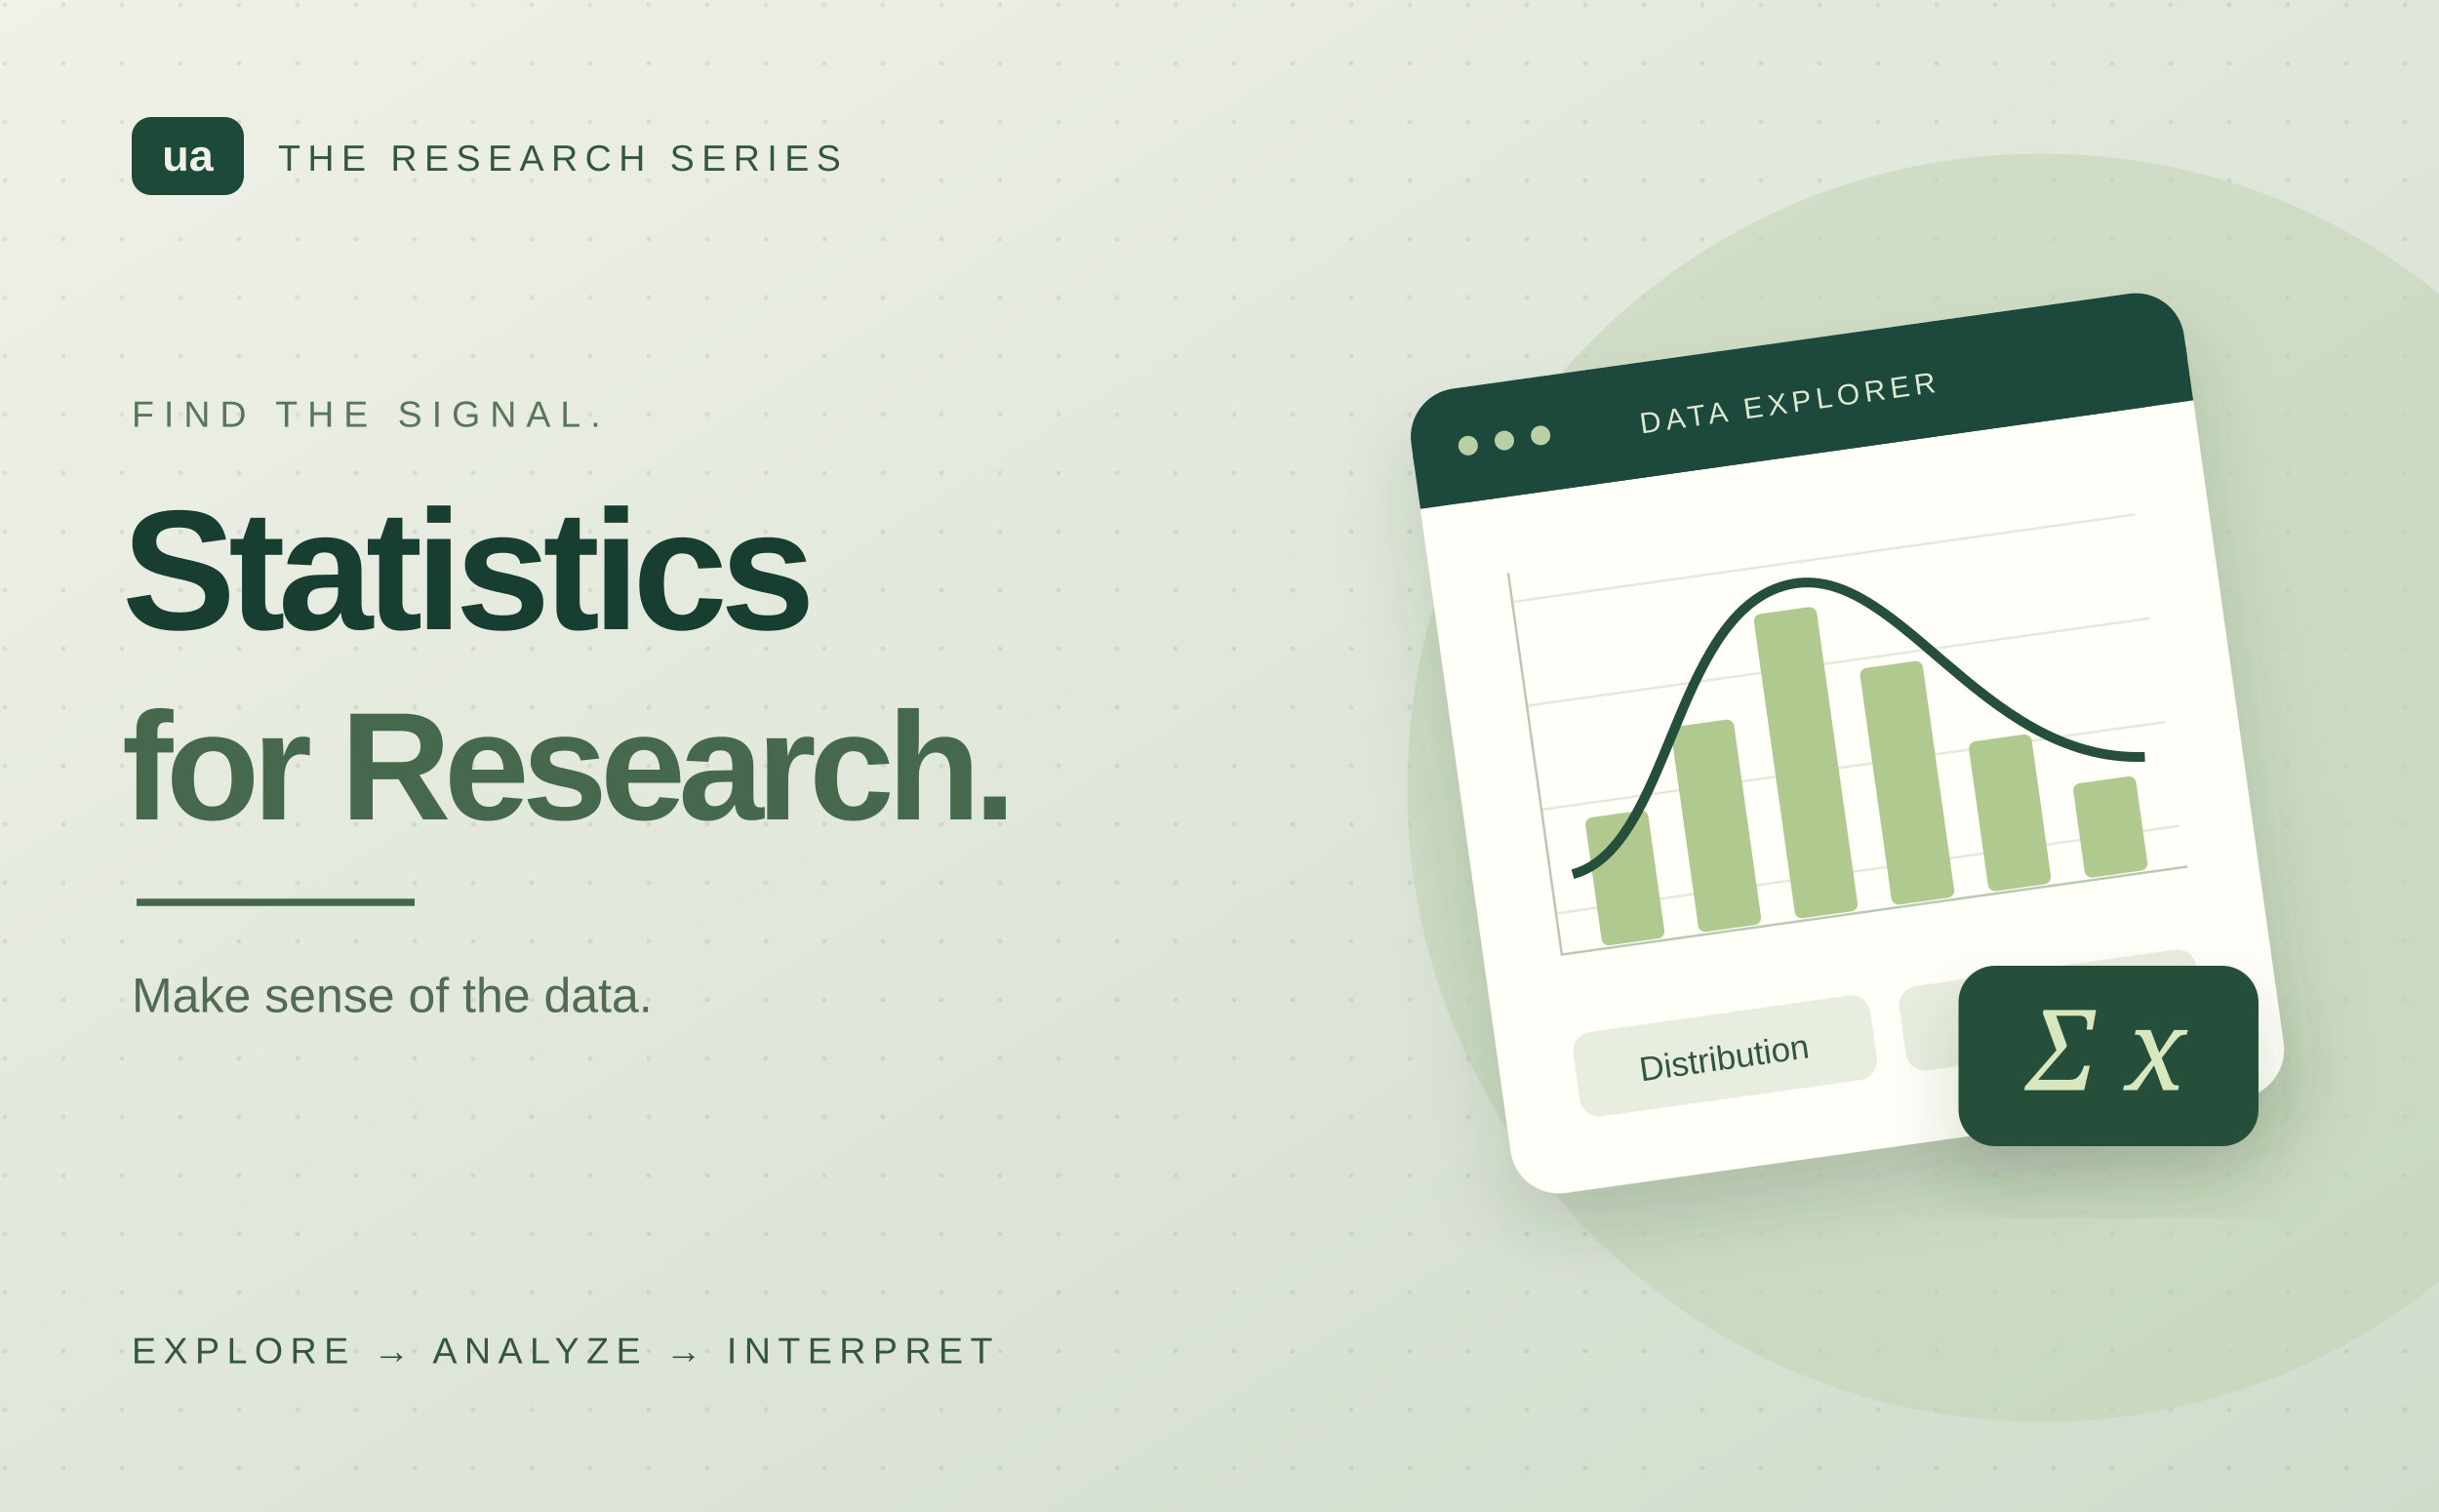
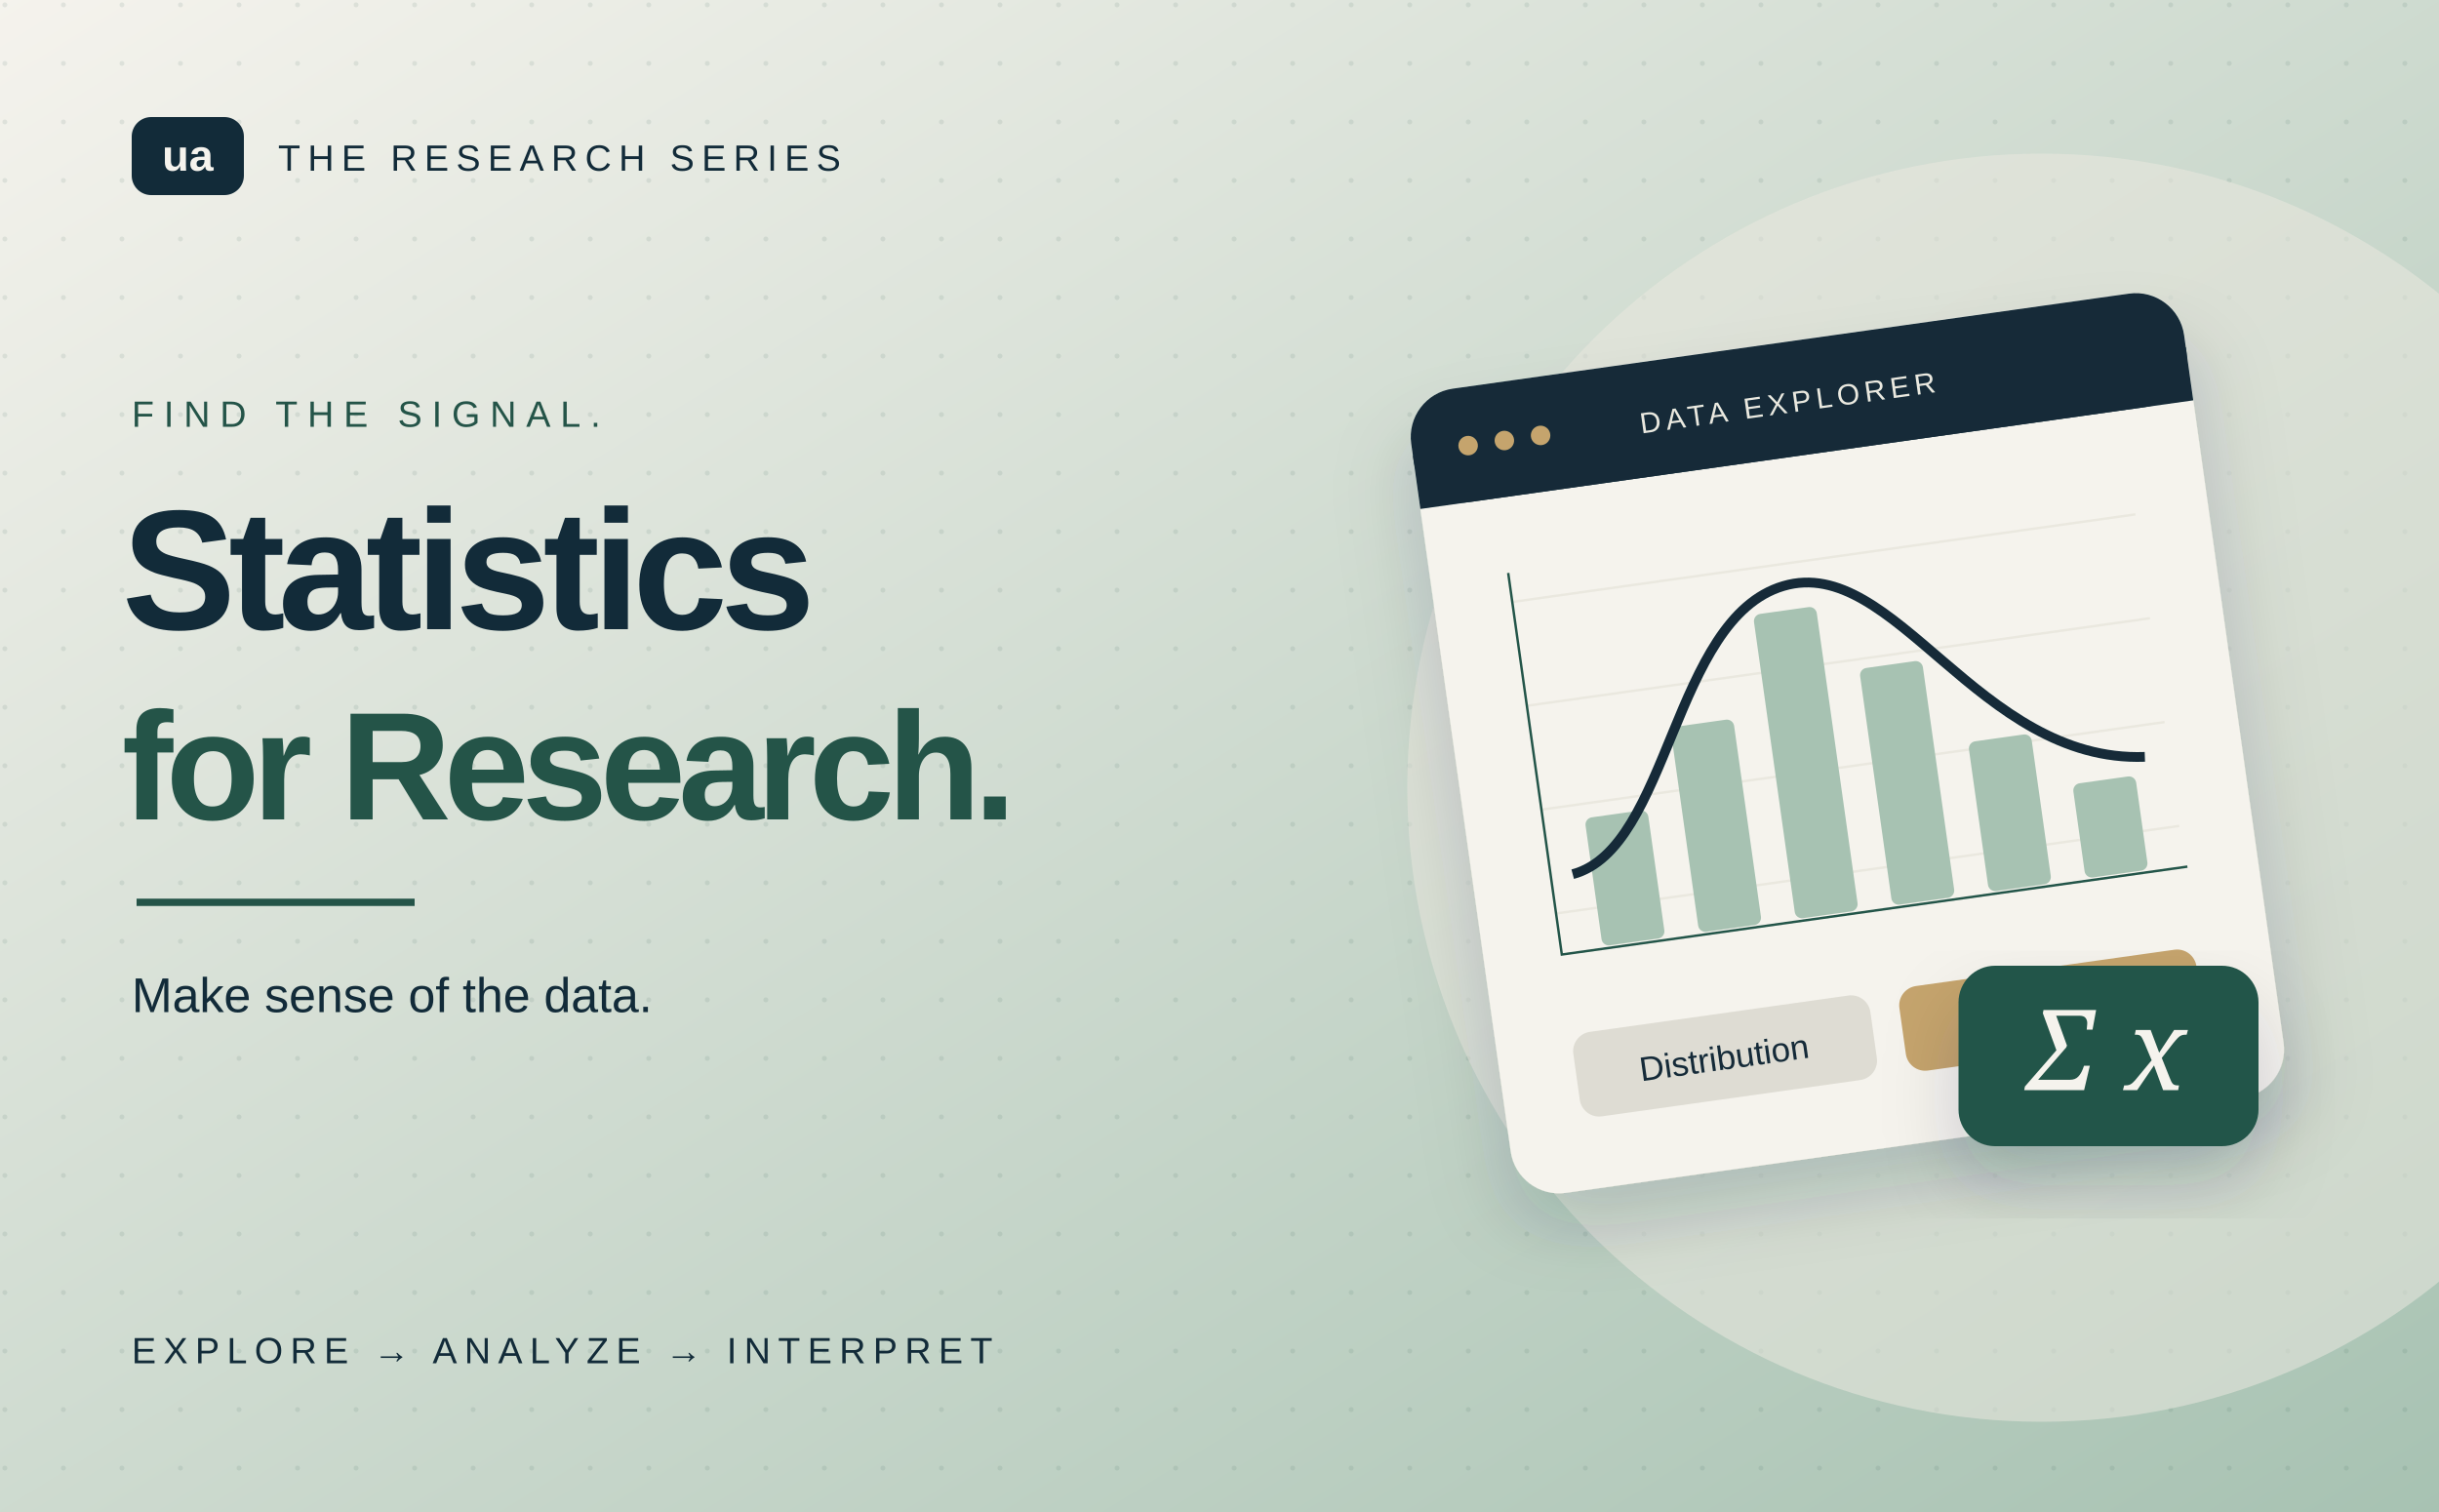
<svg xmlns="http://www.w3.org/2000/svg" width="1000" height="620" viewBox="0 0 1000 620">
  <defs>
    <linearGradient id="bg" x2="1" y2="1">
-       <stop stop-color="#f0f1e8" />
-       <stop offset="1" stop-color="#cfdccc" />
+       <stop stop-color="#F5F3ED" />
+       <stop offset="1" stop-color="#A7C2B2" />
    </linearGradient>
    <pattern id="dots" width="24" height="24" patternUnits="userSpaceOnUse">
-       <circle cx="2" cy="2" r="1" fill="#2d5241" opacity=".1" />
+       <circle cx="2" cy="2" r="1" fill="#245448" opacity=".1" />
    </pattern>
    <filter id="shadow" x="-30%" y="-30%" width="160%" height="170%">
-       <feDropShadow dx="0" dy="16" stdDeviation="15" flood-color="#253d2d" flood-opacity=".17" />
+       <feDropShadow dx="0" dy="16" stdDeviation="15" flood-color="#122B39" flood-opacity=".17" />
    </filter>
  </defs>
  <rect width="1000" height="620" fill="url(#bg)" />
  <rect width="1000" height="620" fill="url(#dots)" />
-   <circle cx="837" cy="323" r="260" fill="#c3d4b5" opacity=".55" />
+   <circle cx="837" cy="323" r="260" fill="#EAE8DF" opacity=".55" />
  <g font-family="Arial, sans-serif">
-     <rect x="54" y="48" width="46" height="32" rx="8" fill="#1c493a" />
-     <text x="77" y="70" text-anchor="middle" font-size="18" font-weight="700" fill="#eef3e6">ua</text>
-     <text x="114" y="70" font-size="15" letter-spacing="3" fill="#345543">THE RESEARCH SERIES</text>
-     <text x="54" y="175" font-size="15" letter-spacing="4" fill="#58765b">FIND THE SIGNAL.</text>
-     <text x="50" y="258" font-size="70" font-weight="700" letter-spacing="-3" fill="#183e31">Statistics</text>
-     <text x="50" y="336" font-size="63" font-weight="700" letter-spacing="-3" fill="#46694e">for Research.</text>
-     <path d="M56 370H170" stroke="#426749" stroke-width="3" />
-     <text x="54" y="415" font-size="20" fill="#526b56">Make sense of the data.</text>
-     <text x="54" y="559" font-size="15" letter-spacing="3" fill="#345543">EXPLORE → ANALYZE → INTERPRET</text>
+     <rect x="54" y="48" width="46" height="32" rx="8" fill="#122B39" />
+     <text x="77" y="70" text-anchor="middle" font-size="18" font-weight="700" fill="#F5F3ED">ua</text>
+     <text x="114" y="70" font-size="15" letter-spacing="3" fill="#122B39">THE RESEARCH SERIES</text>
+     <text x="54" y="175" font-size="15" letter-spacing="4" fill="#245448">FIND THE SIGNAL.</text>
+     <text x="50" y="258" font-size="70" font-weight="700" letter-spacing="-3" fill="#122B39">Statistics</text>
+     <text x="50" y="336" font-size="63" font-weight="700" letter-spacing="-3" fill="#245448">for Research.</text>
+     <path d="M56 370H170" stroke="#245448" stroke-width="3" />
+     <text x="54" y="415" font-size="20" fill="#122B39">Make sense of the data.</text>
+     <text x="54" y="559" font-size="15" letter-spacing="3" fill="#122B39">EXPLORE → ANALYZE → INTERPRET</text>
  </g>
  <g transform="translate(597 139) rotate(-8 155 163)" filter="url(#shadow)">
-     <rect width="320" height="333" rx="20" fill="#fffef8" />
-     <rect width="320" height="47" rx="20" fill="#1c493a" />
-     <rect y="25" width="320" height="22" fill="#1c493a" />
-     <g fill="#b9cfa4">
+     <rect width="320" height="333" rx="20" fill="#F5F3ED" />
+     <rect width="320" height="47" rx="20" fill="#122B39" />
+     <rect y="25" width="320" height="22" fill="#122B39" />
+     <g fill="#C5A46D">
      <circle cx="23" cy="24" r="4" />
      <circle cx="38" cy="24" r="4" />
      <circle cx="53" cy="24" r="4" />
    </g>
-     <text x="94" y="29" font-size="12" letter-spacing="2" font-family="Arial" fill="#dce8d1">DATA EXPLORER</text>
-     <g stroke="#e3e9dd">
+     <text x="94" y="29" font-size="12" letter-spacing="2" font-family="Arial" fill="#EAE8DF">DATA EXPLORER</text>
+     <g stroke="#EAE8DF">
      <path d="M32 90H290M32 133H290M32 176H290M32 219H290" />
    </g>
-     <path d="M32 78V236H291" fill="none" stroke="#b8c9b4" />
-     <g fill="#b0c98f">
+     <path d="M32 78V236H291" fill="none" stroke="#245448" />
+     <g fill="#A7C2B2">
      <rect x="49" y="182" width="26" height="53" rx="3" />
      <rect x="89" y="150" width="26" height="85" rx="3" />
      <rect x="129" y="109" width="26" height="126" rx="3" />
      <rect x="169" y="137" width="26" height="98" rx="3" />
      <rect x="209" y="173" width="26" height="62" rx="3" />
      <rect x="249" y="196" width="26" height="39" rx="3" />
    </g>
-     <path d="M41 204C82 199 96 106 143 99S212 182 280 189" fill="none" stroke="#254f3b" stroke-width="4" />
-     <rect x="31" y="269" width="123" height="35" rx="8" fill="#e8eedf" />
-     <text x="92" y="292" text-anchor="middle" font-family="Arial" font-size="14" fill="#335542">Distribution</text>
-     <rect x="166" y="269" width="123" height="35" rx="8" fill="#e8eedf" />
-     <text x="227" y="292" text-anchor="middle" font-family="Arial" font-size="14" fill="#335542">Inference</text>
+     <path d="M41 204C82 199 96 106 143 99S212 182 280 189" fill="none" stroke="#122B39" stroke-width="4" />
+     <rect x="31" y="269" width="123" height="35" rx="8" fill="#DEDCD3" />
+     <text x="92" y="292" text-anchor="middle" font-family="Arial" font-size="14" fill="#122B39">Distribution</text>
+     <rect x="166" y="269" width="123" height="35" rx="8" fill="#C5A46D" />
+     <text x="227" y="292" text-anchor="middle" font-family="Arial" font-size="14" fill="#122B39">Inference</text>
  </g>
  <g transform="translate(815 435)" filter="url(#shadow)">
-     <rect x="-12" y="-39" width="123" height="74" rx="15" fill="#254f3b" />
-     <text x="49" y="12" text-anchor="middle" font-family="Georgia" font-size="46" font-style="italic" fill="#d8e7be">Σ x</text>
+     <rect x="-12" y="-39" width="123" height="74" rx="15" fill="#245448" />
+     <text x="49" y="12" text-anchor="middle" font-family="Georgia" font-size="46" font-style="italic" fill="#F5F3ED">Σ x</text>
  </g>
</svg>
